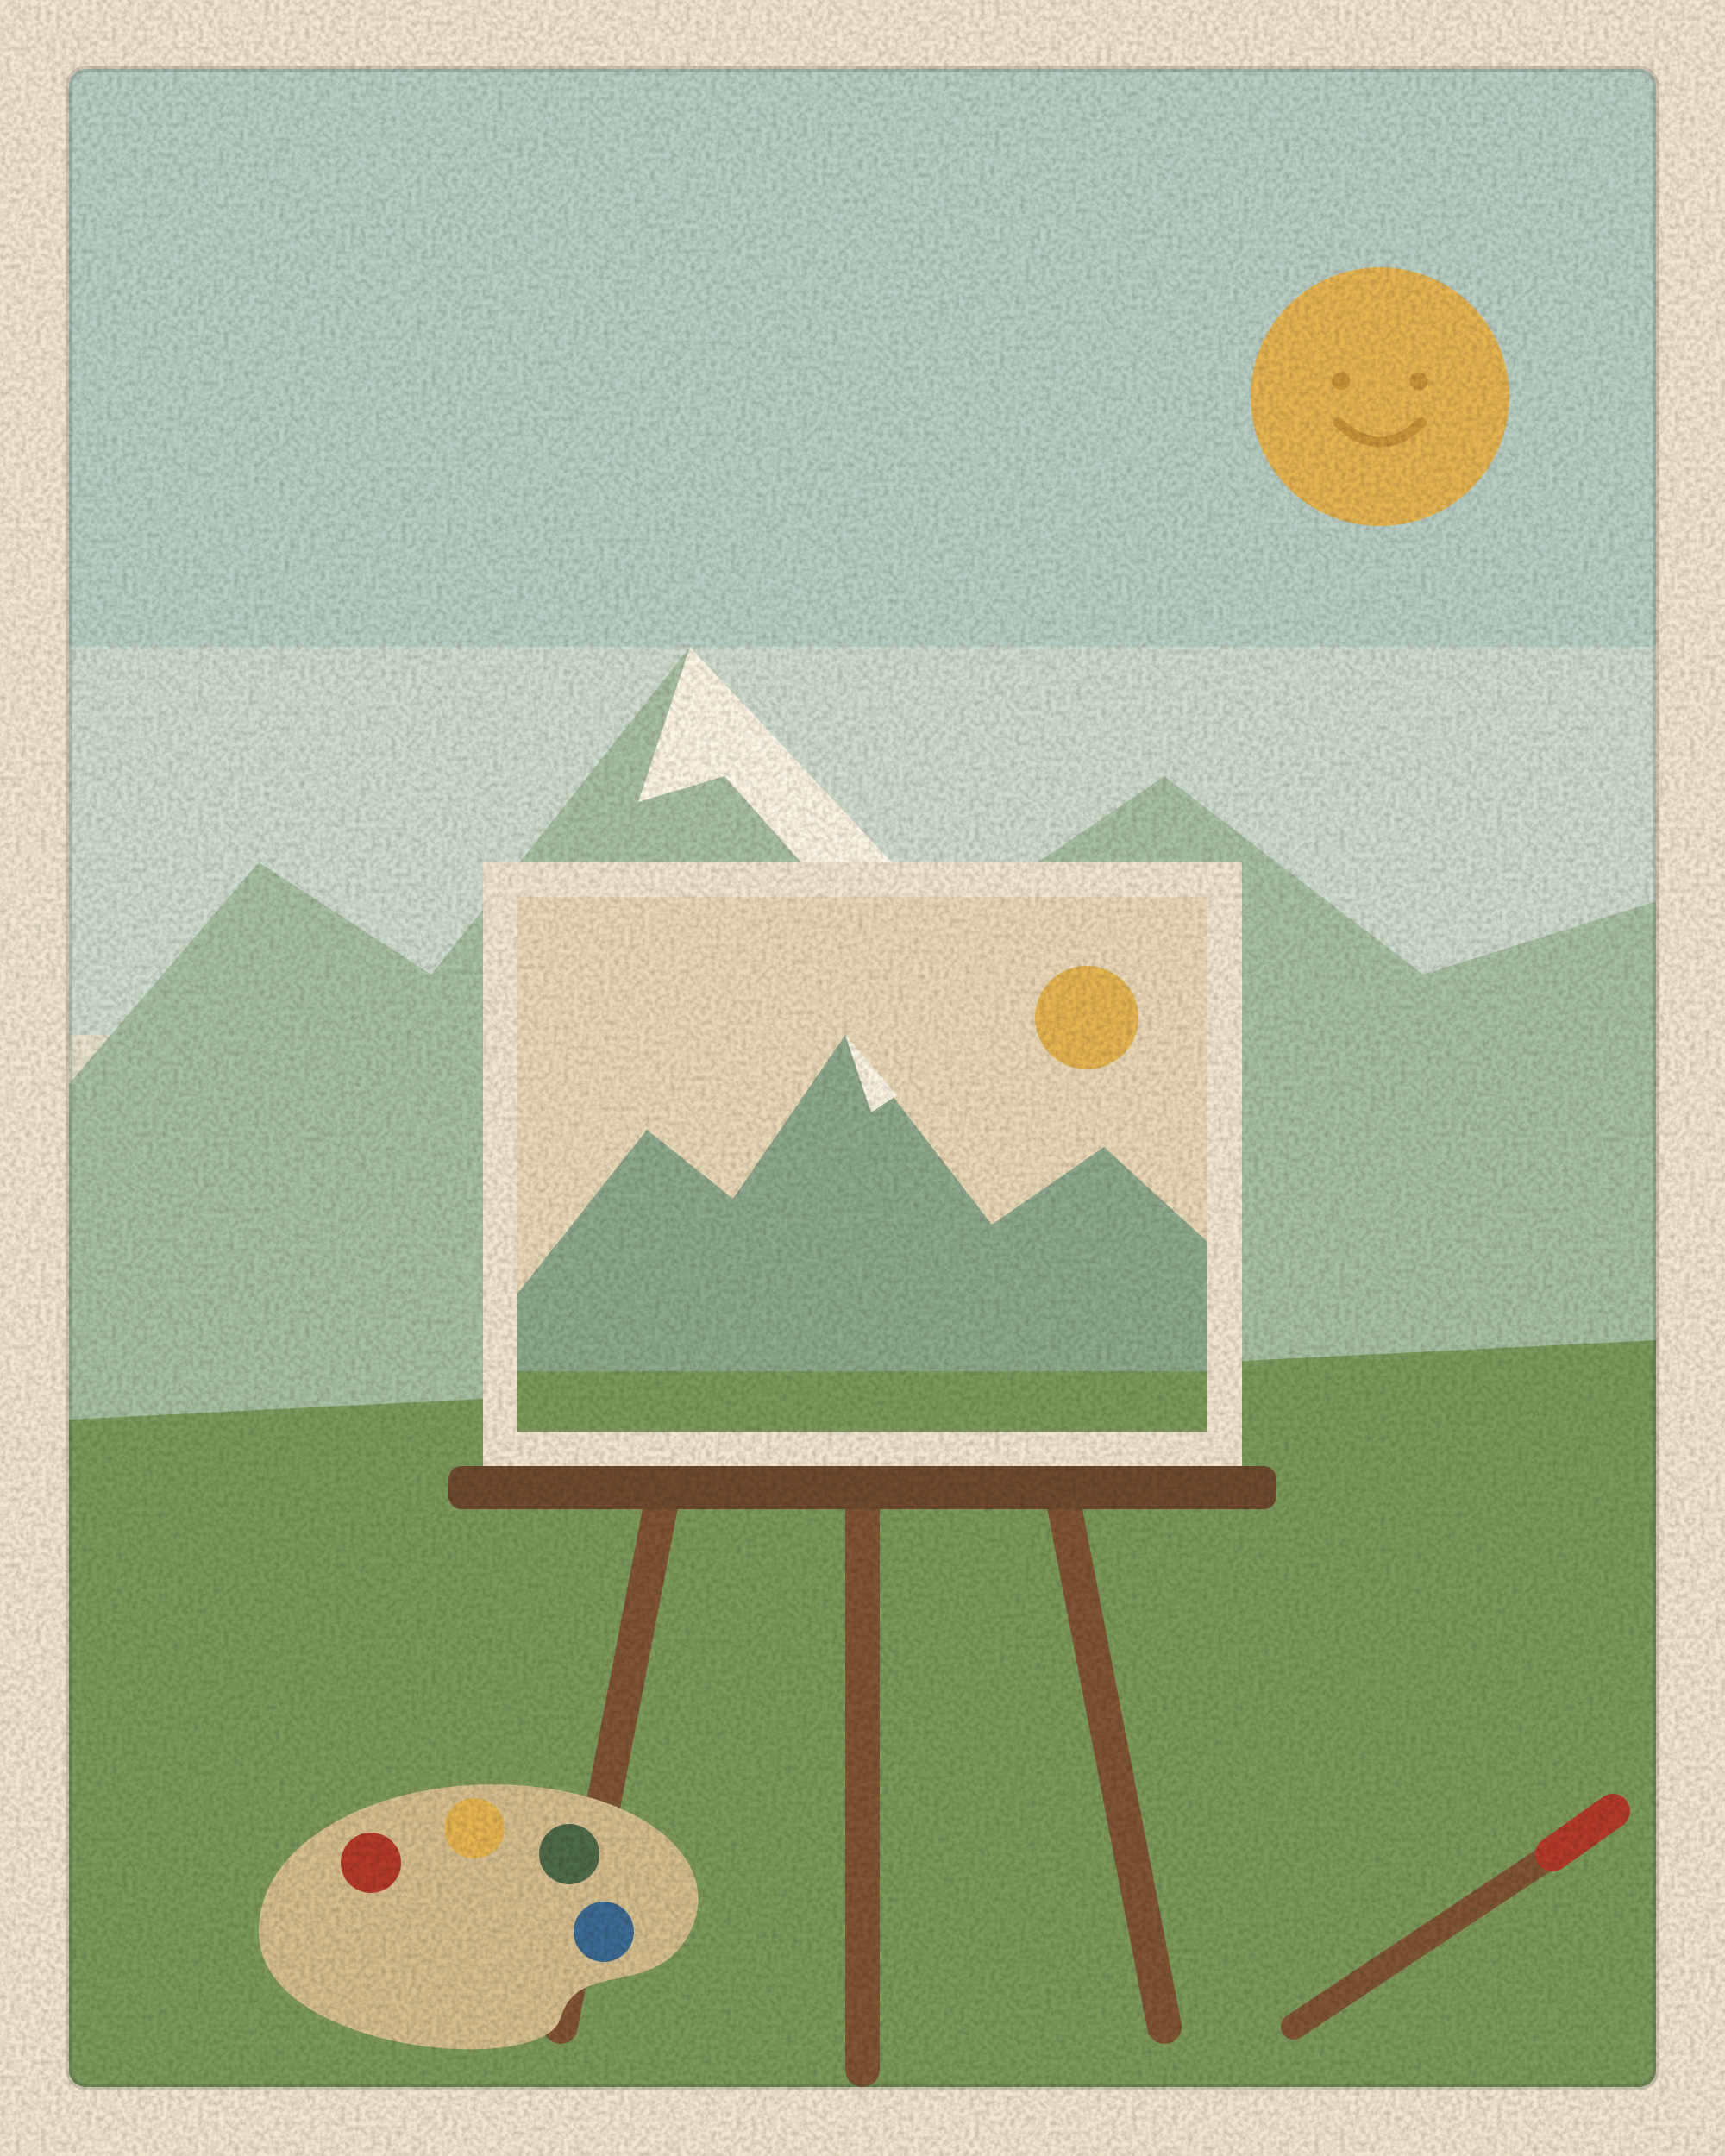
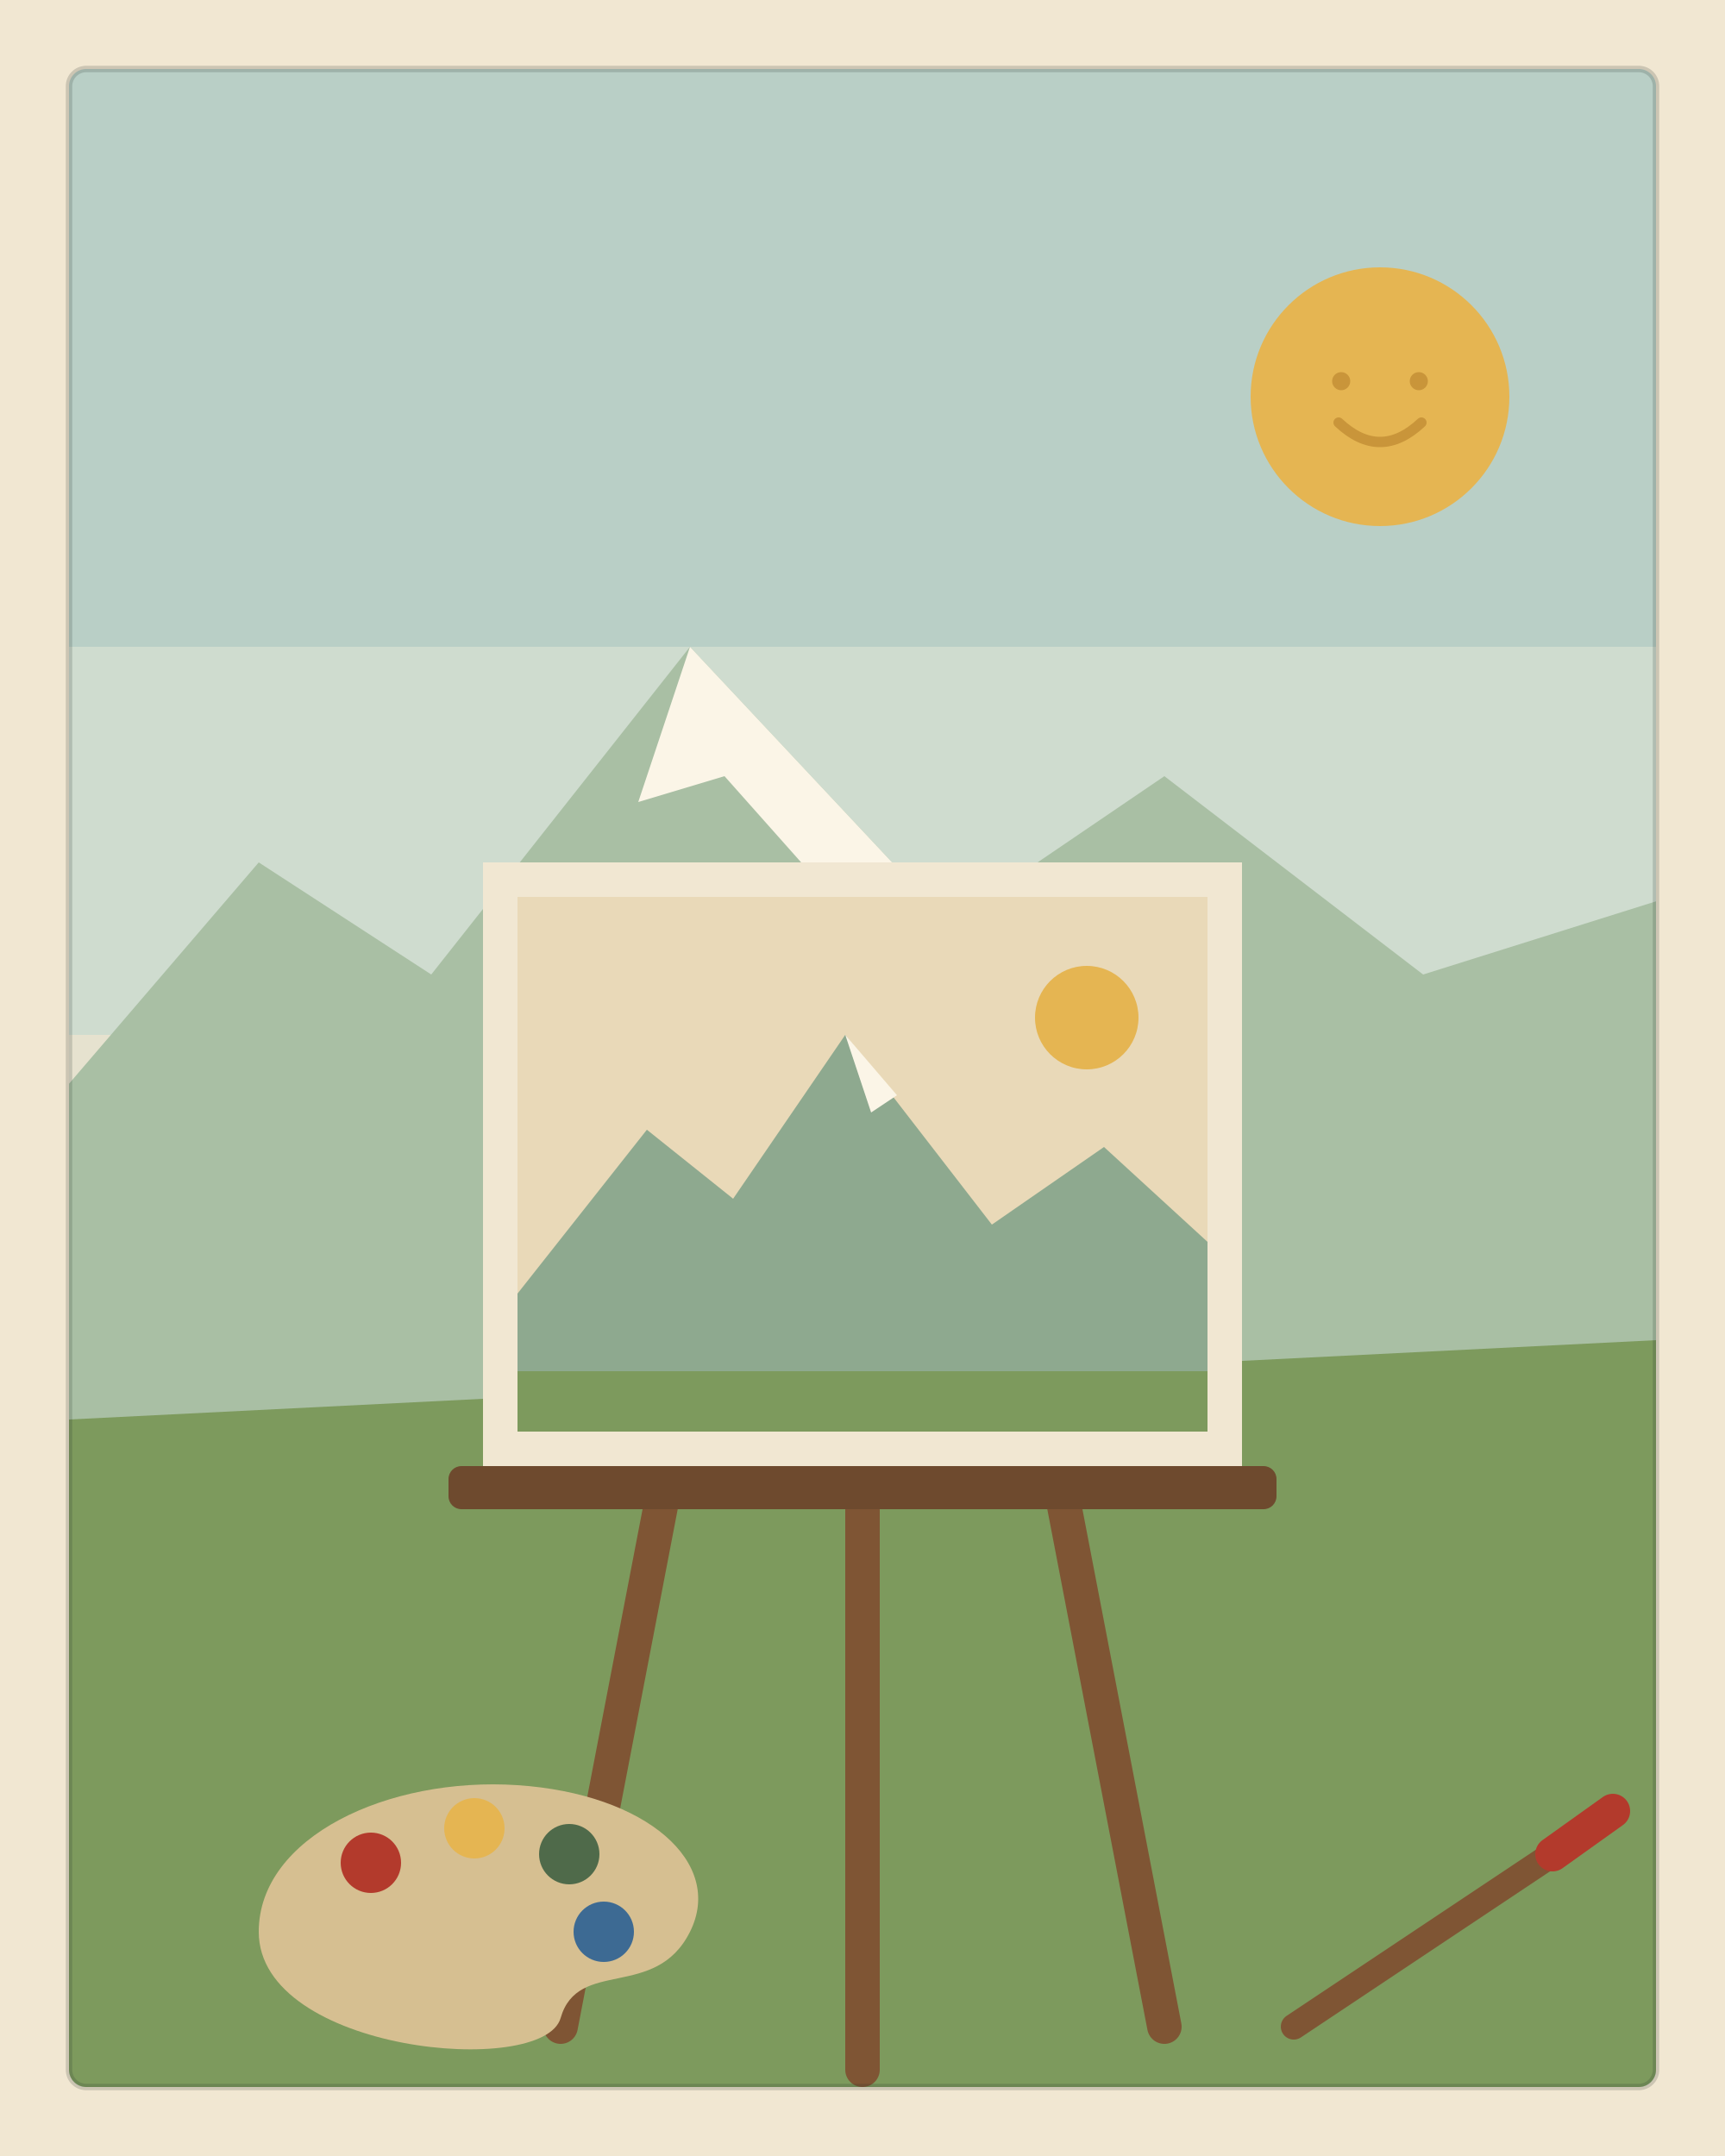
<svg xmlns="http://www.w3.org/2000/svg" preserveAspectRatio="xMidYMid slice" class="sp-art" viewBox="0 0 400 500" role="img" aria-label="An easel painting the mountains as a vintage Swiss poster">
  <defs>
    <filter id="v-art-grain" x="0" y="0" width="100%" height="100%">
      <feTurbulence type="fractalNoise" baseFrequency=".85" numOctaves="2" seed="4" stitchTiles="stitch" />
      <feColorMatrix type="matrix" values="0 0 0 0 .14  0 0 0 0 .12  0 0 0 0 .09  0 0 0 .55 -.18" />
    </filter>
    <clipPath id="v-art-clip">
      <rect x="16" y="16" width="368" height="468" rx="4" />
    </clipPath>
  </defs>
  <rect width="400" height="500" fill="#f1e7d2" />
  <g clip-path="url(#v-art-clip)">
    <rect width="400" height="500" fill="#b9cfc6" />
    <rect y="150" width="400" height="350" fill="#cfdccf" />
    <rect y="240" width="400" height="260" fill="#e6e2cf" />
    <circle cx="320" cy="92" r="30" fill="#e5b552" />
    <circle cx="311" cy="88.4" r="2.1" fill="#c9953a" />
    <circle cx="329" cy="88.4" r="2.1" fill="#c9953a" />
    <path d="M310.4 98q9.6 9 19.2 0" fill="none" stroke="#c9953a" stroke-width="2.4" stroke-linecap="round" />
    <polygon points="0,270 60,200 100,226 160,150 220,214 270,180 330,226 400,204 400,330 0,330" fill="#a9bfa4" />
    <polygon points="160,150 220,214 200,216 168,180 148,186" fill="#fbf5e7" />
    <polygon points="0,330 400,310 400,500 0,500" fill="#7d9a5d" />
    <path d="M130 470l50-260M270 470l-50-260M200 210v270" stroke="#7f5534" stroke-width="8" stroke-linecap="round" />
    <rect x="112" y="200" width="176" height="140" fill="#f1e7d2" />
    <rect x="120" y="208" width="160" height="124" fill="#e9d9b8" />
    <polygon points="120,300 150,262 170,278 196,240 230,284 256,266 280,288 280,332 120,332" fill="#8ea98f" />
    <circle cx="252" cy="236" r="12" fill="#e5b552" />
    <path d="M196 240l12 14-6 4z" fill="#fbf5e7" />
    <rect x="120" y="318" width="160" height="14" fill="#7d9a5d" />
    <rect x="104" y="340" width="192" height="10" rx="3" fill="#6e4a2e" />
    <path d="M60 448c0-22 30-36 60-34s48 18 40 34-26 6-30 20-70 8-70-20z" fill="#d6bf91" />
    <circle cx="86" cy="432" r="7" fill="#b33a2c" />
    <circle cx="110" cy="424" r="7" fill="#e5b552" />
    <circle cx="132" cy="430" r="7" fill="#4f6a4a" />
    <circle cx="140" cy="448" r="7" fill="#3d6a93" />
    <path d="M300 470l60-40" stroke="#7f5534" stroke-width="6" stroke-linecap="round" />
    <path d="M360 430l14-10" stroke="#b33a2c" stroke-width="8" stroke-linecap="round" />
  </g>
  <rect x="16" y="16" width="368" height="468" rx="4" fill="none" stroke="#23302a" stroke-opacity=".18" stroke-width="1.5" />
-   <rect width="400" height="500" filter="url(#v-art-grain)" style="mix-blend-mode:multiply" />
</svg>
